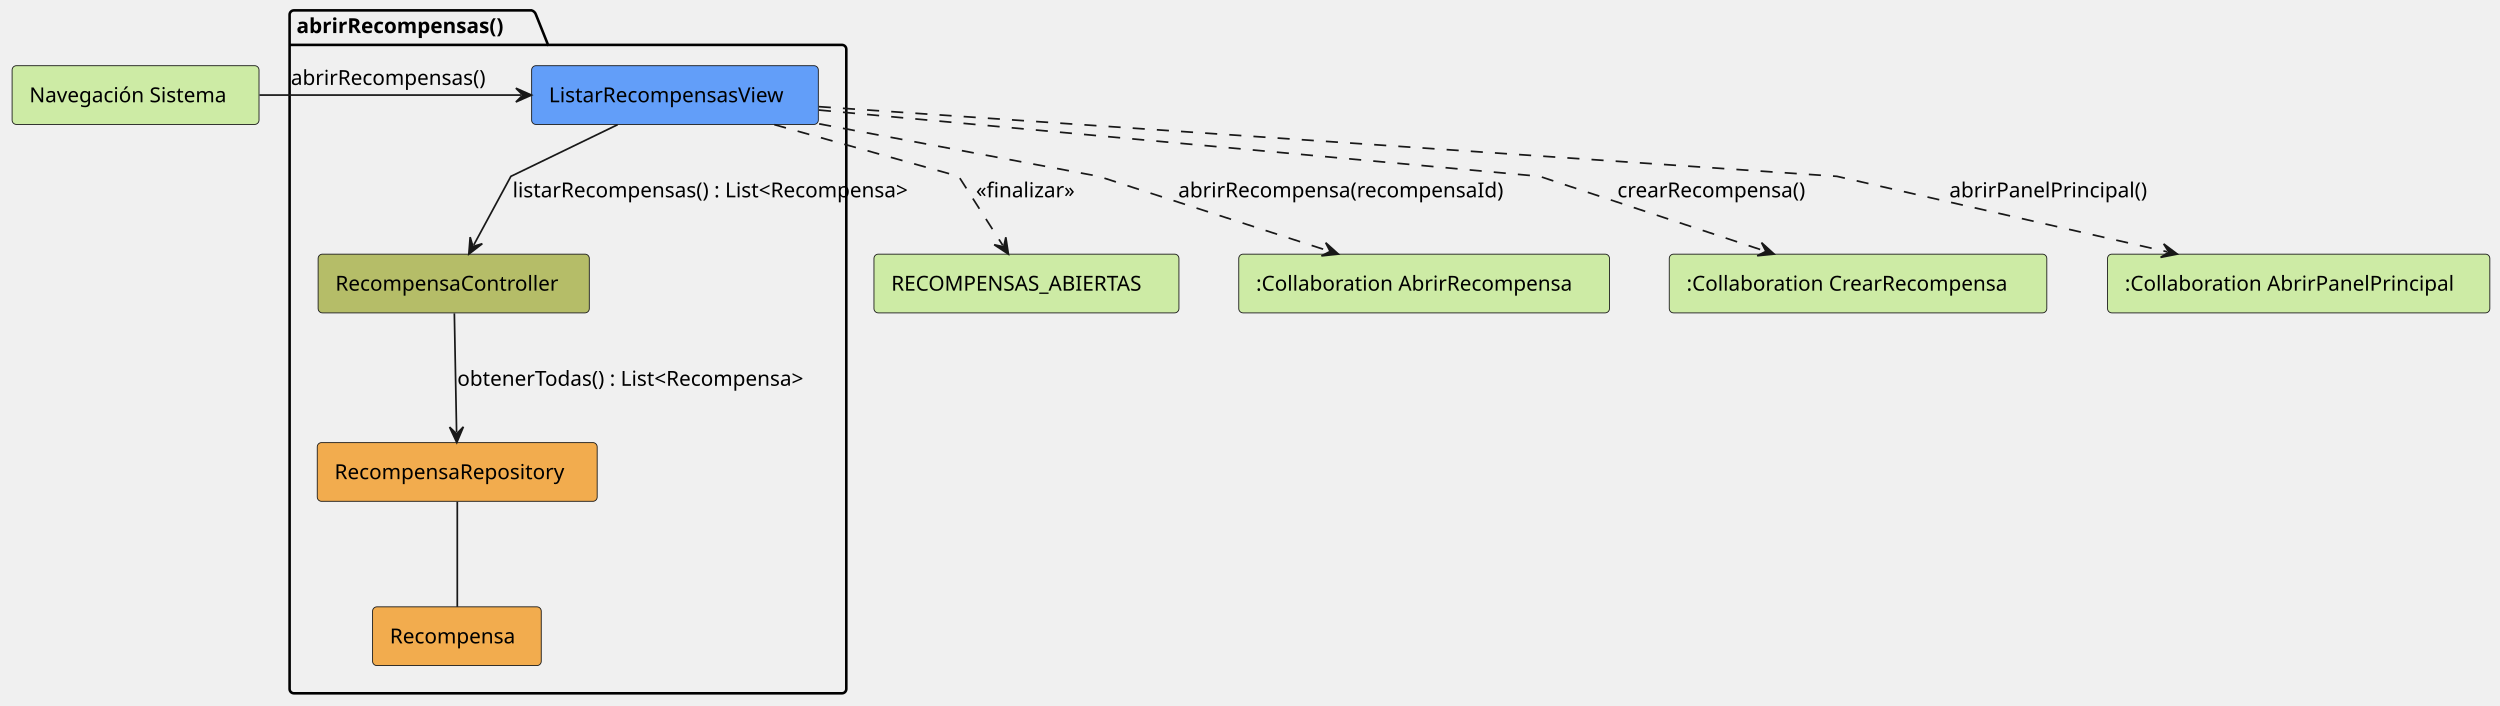
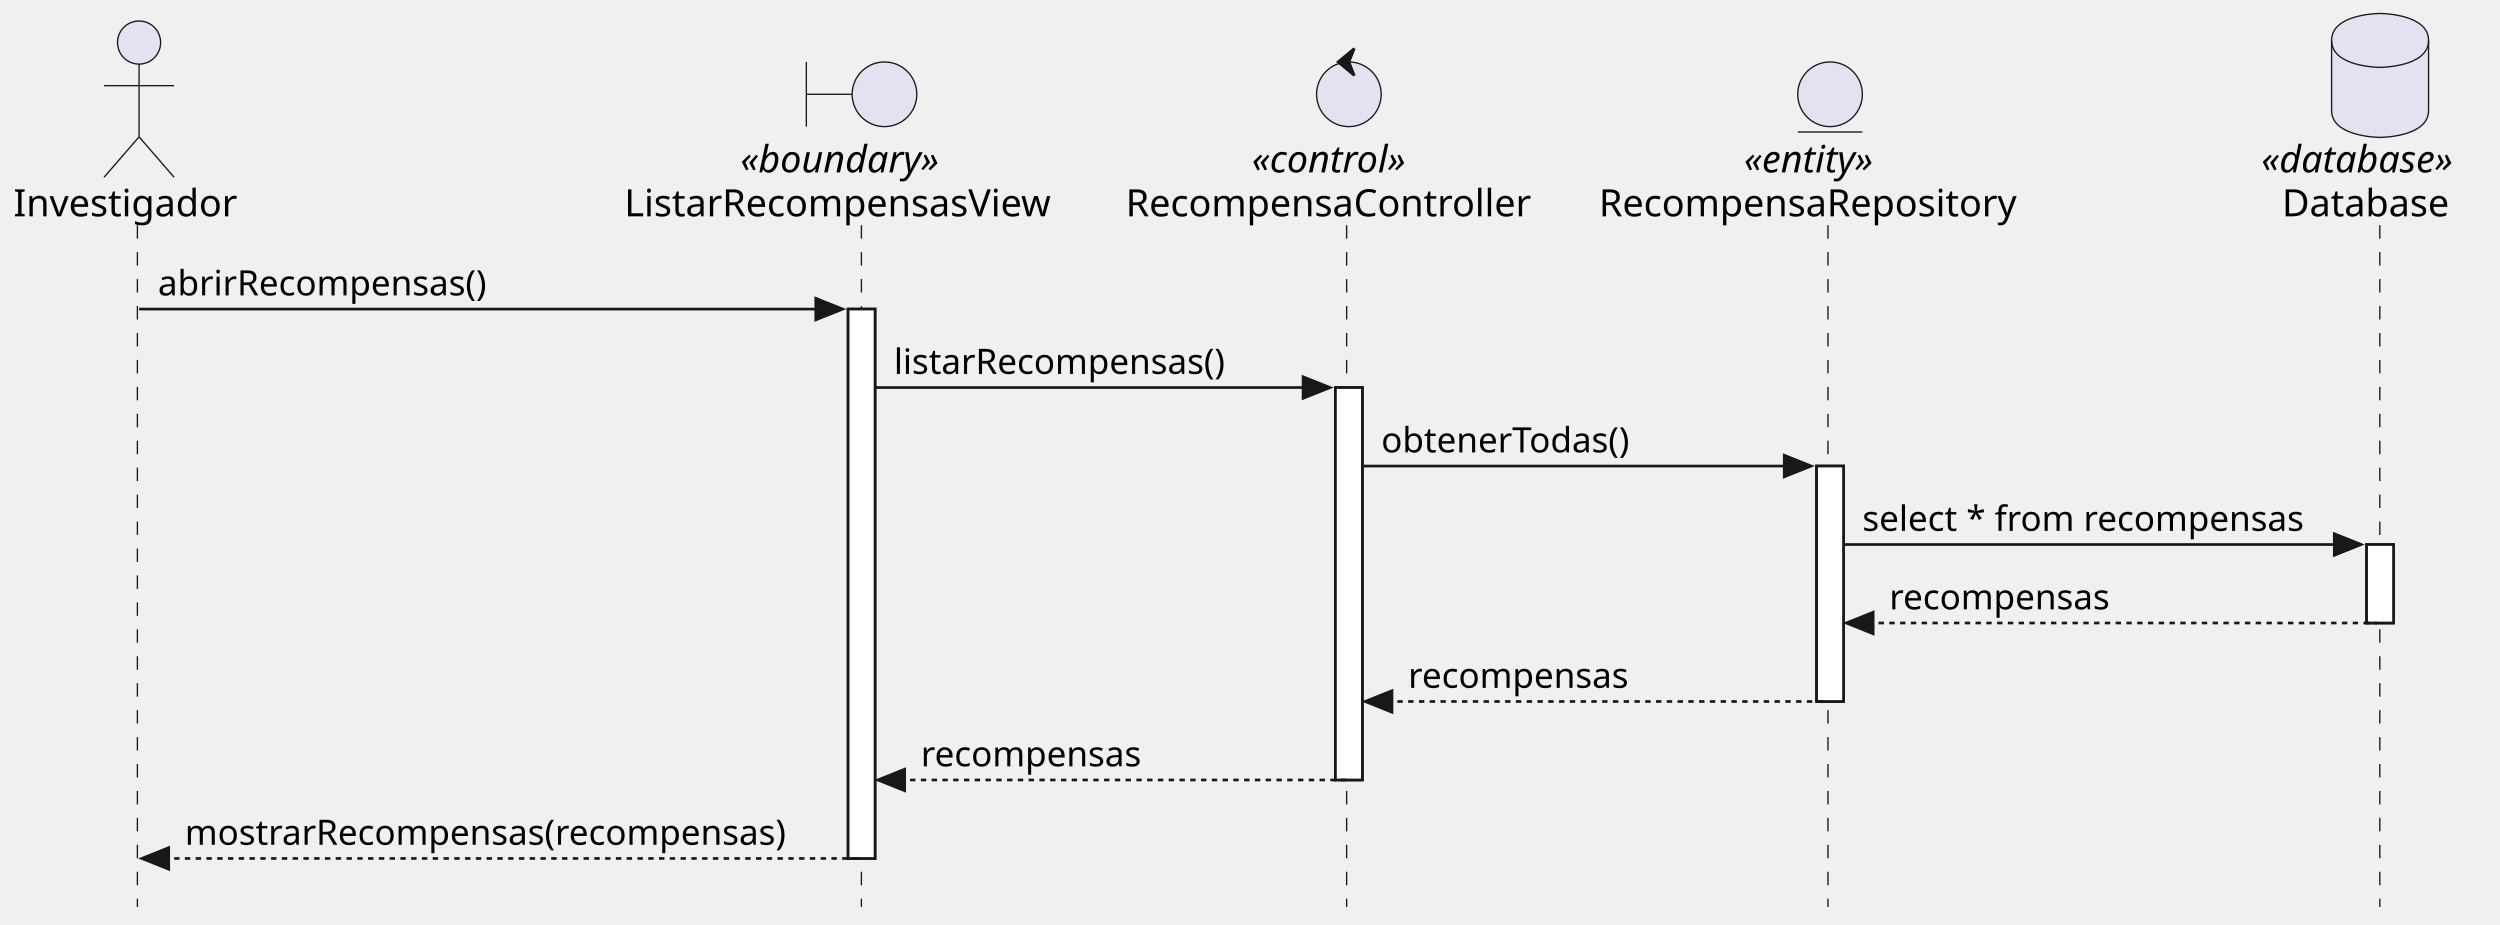
- <svg xmlns="http://www.w3.org/2000/svg" contentStyleType="text/css" data-diagram-type="DESCRIPTION" height="408px" preserveAspectRatio="none" style="width:1446px;height:408px;background:#FFFFFF;" version="1.1" viewBox="0 0 1446 408" width="1446px" zoomAndPan="magnify">
+ <svg xmlns="http://www.w3.org/2000/svg" contentStyleType="text/css" data-diagram-type="SEQUENCE" height="343px" preserveAspectRatio="none" style="width:928px;height:343px;background:#FFFFFF;" version="1.1" viewBox="0 0 928 343" width="928px" zoomAndPan="magnify">
  <defs />
  <g>
-     <g class="cluster" data-qualified-name="abrirRecompensas" data-source-line="10" id="ent0004">
-       <path d="M170,6 L307.5,6 A3.75,3.75 0 0 1 310,8.5 L317,25.969 L487,25.969 A2.5,2.5 0 0 1 489.5,28.469 L489.5,398.5 A2.5,2.5 0 0 1 487,401 L170,401 A2.5,2.5 0 0 1 167.5,398.5 L167.5,8.5 A2.5,2.5 0 0 1 170,6" fill="none" style="stroke:#000000;stroke-width:1.5;" />
-       <line style="stroke:#000000;stroke-width:1.5;" x1="167.5" x2="317" y1="25.969" y2="25.969" />
-       <text fill="#000000" font-family="sans-serif" font-size="12" font-weight="bold" lengthAdjust="spacing" textLength="136.5" x="171.5" y="19.139">abrirRecompensas()</text>
+     <g>
+       <rect fill="#FFFFFF" height="203.93" style="stroke:#181818;stroke-width:1;" width="10" x="314.816" y="114.727" />
    </g>
-     <g class="entity" data-qualified-name="abrirRecompensas.ListarRecompensasView" data-source-line="11" id="ent0005">
-       <rect fill="#629EF9" height="33.969" rx="2.5" ry="2.5" style="stroke:#181818;stroke-width:0.5;" width="165.816" x="307.5" y="38" />
-       <text fill="#000000" font-family="sans-serif" font-size="12" lengthAdjust="spacing" textLength="145.816" x="317.5" y="59.139">ListarRecompensasView</text>
+     <g>
+       <rect fill="#FFFFFF" height="145.664" style="stroke:#181818;stroke-width:1;" width="10" x="495.706" y="143.859" />
    </g>
-     <g class="entity" data-qualified-name="abrirRecompensas.RecompensaController" data-source-line="12" id="ent0006">
-       <rect fill="#B5BD68" height="33.969" rx="2.5" ry="2.5" style="stroke:#181818;stroke-width:0.5;" width="156.852" x="184" y="147" />
-       <text fill="#000000" font-family="sans-serif" font-size="12" lengthAdjust="spacing" textLength="136.852" x="194" y="168.139">RecompensaController</text>
+     <g>
+       <rect fill="#FFFFFF" height="87.398" style="stroke:#181818;stroke-width:1;" width="10" x="674.315" y="172.992" />
    </g>
-     <g class="entity" data-qualified-name="abrirRecompensas.RecompensaRepository" data-source-line="13" id="ent0007">
-       <rect fill="#F2AC4E" height="33.969" rx="2.5" ry="2.5" style="stroke:#181818;stroke-width:0.5;" width="161.908" x="183.5" y="256" />
-       <text fill="#000000" font-family="sans-serif" font-size="12" lengthAdjust="spacing" textLength="141.908" x="193.5" y="277.139">RecompensaRepository</text>
+     <g>
+       <rect fill="#FFFFFF" height="29.133" style="stroke:#181818;stroke-width:1;" width="10" x="878.485" y="202.125" />
    </g>
-     <g class="entity" data-qualified-name="abrirRecompensas.Recompensa" data-source-line="14" id="ent0008">
-       <rect fill="#F2AC4E" height="33.969" rx="2.5" ry="2.5" style="stroke:#181818;stroke-width:0.5;" width="97.561" x="215.5" y="351" />
-       <text fill="#000000" font-family="sans-serif" font-size="12" lengthAdjust="spacing" textLength="77.561" x="225.5" y="372.139">Recompensa</text>
+     <g class="participant-lifeline" data-entity-uid="part1" data-qualified-name="Investigador" id="part1-lifeline">
+       <g>
+         <rect fill="#000000" fill-opacity="0" height="253.062" width="8" x="47.623" y="83.594" />
+         <line style="stroke:#181818;stroke-width:0.5;stroke-dasharray:5,5;" x1="51" x2="51" y1="83.594" y2="336.656" />
+       </g>
    </g>
-     <g class="entity" data-qualified-name="NavegacionSistema" data-source-line="7" id="ent0002">
-       <rect fill="#CDEBA5" height="33.969" rx="2.5" ry="2.5" style="stroke:#181818;stroke-width:0.5;" width="142.812" x="7" y="38" />
-       <text fill="#000000" font-family="sans-serif" font-size="12" lengthAdjust="spacing" textLength="122.812" x="17" y="59.139">Navegación Sistema</text>
+     <g class="participant-lifeline" data-entity-uid="part2" data-qualified-name="ListarRecompensasView" id="part2-lifeline">
+       <g>
+         <rect fill="#000000" fill-opacity="0" height="253.062" width="8" x="315.816" y="83.594" />
+         <line style="stroke:#181818;stroke-width:0.5;stroke-dasharray:5,5;" x1="319.756" x2="319.756" y1="83.594" y2="336.656" />
+       </g>
    </g>
-     <g class="entity" data-qualified-name="RecompensasAbiertas" data-source-line="8" id="ent0003">
-       <rect fill="#CDEBA5" height="33.969" rx="2.5" ry="2.5" style="stroke:#181818;stroke-width:0.5;" width="176.393" x="505.5" y="147" />
-       <text fill="#000000" font-family="sans-serif" font-size="12" lengthAdjust="spacing" textLength="156.393" x="515.5" y="168.139">RECOMPENSAS_ABIERTAS</text>
+     <g class="participant-lifeline" data-entity-uid="part3" data-qualified-name="RecompensaController" id="part3-lifeline">
+       <g>
+         <rect fill="#000000" fill-opacity="0" height="253.062" width="8" x="496.706" y="83.594" />
+         <line style="stroke:#181818;stroke-width:0.5;stroke-dasharray:5,5;" x1="499.875" x2="499.875" y1="83.594" y2="336.656" />
+       </g>
    </g>
-     <g class="entity" data-qualified-name="AbrirRecompensa" data-source-line="17" id="ent0009">
-       <rect fill="#CDEBA5" height="33.969" rx="2.5" ry="2.5" style="stroke:#181818;stroke-width:0.5;" width="214.42" x="716.5" y="147" />
-       <text fill="#000000" font-family="sans-serif" font-size="12" lengthAdjust="spacing" textLength="194.42" x="726.5" y="168.139">:Collaboration AbrirRecompensa</text>
+     <g class="participant-lifeline" data-entity-uid="part4" data-qualified-name="RecompensaRepository" id="part4-lifeline">
+       <g>
+         <rect fill="#000000" fill-opacity="0" height="253.062" width="8" x="675.315" y="83.594" />
+         <line style="stroke:#181818;stroke-width:0.5;stroke-dasharray:5,5;" x1="678.536" x2="678.536" y1="83.594" y2="336.656" />
+       </g>
    </g>
-     <g class="entity" data-qualified-name="CrearRecompensa" data-source-line="18" id="ent0010">
-       <rect fill="#CDEBA5" height="33.969" rx="2.5" ry="2.5" style="stroke:#181818;stroke-width:0.5;" width="218.375" x="965.5" y="147" />
-       <text fill="#000000" font-family="sans-serif" font-size="12" lengthAdjust="spacing" textLength="198.375" x="975.5" y="168.139">:Collaboration CrearRecompensa</text>
+     <g class="participant-lifeline" data-entity-uid="part5" data-qualified-name="Database" id="part5-lifeline">
+       <g>
+         <rect fill="#000000" fill-opacity="0" height="253.062" width="8" x="879.485" y="83.594" />
+         <line style="stroke:#181818;stroke-width:0.5;stroke-dasharray:5,5;" x1="883.391" x2="883.391" y1="83.594" y2="336.656" />
+       </g>
    </g>
-     <g class="entity" data-qualified-name="AbrirPanelPrincipal" data-source-line="19" id="ent0011">
-       <rect fill="#CDEBA5" height="33.969" rx="2.5" ry="2.5" style="stroke:#181818;stroke-width:0.5;" width="221.117" x="1219" y="147" />
-       <text fill="#000000" font-family="sans-serif" font-size="12" lengthAdjust="spacing" textLength="201.117" x="1229" y="168.139">:Collaboration AbrirPanelPrincipal</text>
+     <g class="participant participant-head" data-entity-uid="part1" data-qualified-name="Investigador" id="part1-head">
+       <text fill="#000000" font-family="sans-serif" font-size="14" lengthAdjust="spacing" textLength="87.247" x="5" y="80.292">Investigador</text>
+       <ellipse cx="51.623" cy="15.797" fill="#E2E2F0" rx="8" ry="8" style="stroke:#181818;stroke-width:0.5;" />
+       <path d="M51.623,23.797 L51.623,50.797 M38.623,31.797 L64.624,31.797 M51.623,50.797 L38.623,65.797 M51.623,50.797 L64.624,65.797" fill="none" style="stroke:#181818;stroke-width:0.5;" />
    </g>
-     <g class="link" data-entity-1="ent0002" data-entity-2="ent0005" data-link-type="dependency" data-source-line="21" id="lnk12">
-       <path d="M150.08,55 C196.95,55 252.36,55 301.38,55" fill="none" id="NavegacionSistema-to-ListarRecompensasView" style="stroke:#181818;stroke-width:1;" />
-       <polygon fill="#181818" points="307.38,55,298.38,51,302.38,55,298.38,59,307.38,55" style="stroke:#181818;stroke-width:1;" />
-       <text fill="#000000" font-family="sans-serif" font-size="12" lengthAdjust="spacing" textLength="121.348" x="168.25" y="49.139">abrirRecompensas()</text>
+     <g class="participant participant-head" data-entity-uid="part2" data-qualified-name="ListarRecompensasView" id="part2-head">
+       <text fill="#000000" font-family="sans-serif" font-size="14" font-style="italic" lengthAdjust="spacing" textLength="83.986" x="274.823" y="63.995">«boundary»</text>
+       <text fill="#000000" font-family="sans-serif" font-size="14" lengthAdjust="spacing" textLength="170.119" x="231.756" y="80.292">ListarRecompensasView</text>
+       <path d="M299.316,23 L299.316,47 M299.316,35 L316.316,35" fill="none" style="stroke:#181818;stroke-width:0.5;" />
+       <ellipse cx="328.316" cy="35" fill="#E2E2F0" rx="12" ry="12" style="stroke:#181818;stroke-width:0.5;" />
    </g>
-     <g class="link" data-entity-1="ent0005" data-entity-2="ent0006" data-link-type="dependency" data-source-line="23" id="lnk13">
-       <path d="M357.27,72.09 C329.88,85.35 295.5,102 295.5,102 C295.5,102 283.806,123.623 274.026,141.693" fill="none" id="ListarRecompensasView-to-RecompensaController" style="stroke:#181818;stroke-width:1;" />
-       <polygon fill="#181818" points="271.17,146.97,278.972,140.959,273.55,142.573,271.936,137.151,271.17,146.97" style="stroke:#181818;stroke-width:1;" />
-       <text fill="#000000" font-family="sans-serif" font-size="12" lengthAdjust="spacing" textLength="253.406" x="296.5" y="114.139">listarRecompensas() : List&lt;Recompensa&gt;</text>
+     <g class="participant participant-head" data-entity-uid="part3" data-qualified-name="RecompensaController" id="part3-head">
+       <text fill="#000000" font-family="sans-serif" font-size="14" font-style="italic" lengthAdjust="spacing" textLength="66.117" x="464.647" y="63.995">«control»</text>
+       <text fill="#000000" font-family="sans-serif" font-size="14" lengthAdjust="spacing" textLength="159.66" x="417.875" y="80.292">RecompensaController</text>
+       <ellipse cx="500.706" cy="35" fill="#E2E2F0" rx="12" ry="12" style="stroke:#181818;stroke-width:0.5;" />
+       <polygon fill="#181818" points="496.706,23,502.706,18,500.706,23,502.706,28,496.706,23" style="stroke:#181818;stroke-width:1;" />
    </g>
-     <g class="link" data-entity-1="ent0006" data-entity-2="ent0007" data-link-type="dependency" data-source-line="24" id="lnk14">
-       <path d="M262.8,181.25 C263.18,201.48 263.707,229.811 264.087,249.951" fill="none" id="RecompensaController-to-RecompensaRepository" style="stroke:#181818;stroke-width:1;" />
-       <polygon fill="#181818" points="264.2,255.95,268.029,246.876,264.106,250.951,260.031,247.027,264.2,255.95" style="stroke:#181818;stroke-width:1;" />
-       <text fill="#000000" font-family="sans-serif" font-size="12" lengthAdjust="spacing" textLength="222.545" x="264.5" y="223.139">obtenerTodas() : List&lt;Recompensa&gt;</text>
+     <g class="participant participant-head" data-entity-uid="part4" data-qualified-name="RecompensaRepository" id="part4-head">
+       <text fill="#000000" font-family="sans-serif" font-size="14" font-style="italic" lengthAdjust="spacing" textLength="57.921" x="647.355" y="63.995">«entity»</text>
+       <text fill="#000000" font-family="sans-serif" font-size="14" lengthAdjust="spacing" textLength="165.56" x="593.536" y="80.292">RecompensaRepository</text>
+       <ellipse cx="679.315" cy="35" fill="#E2E2F0" rx="12" ry="12" style="stroke:#181818;stroke-width:0.5;" />
+       <line style="stroke:#181818;stroke-width:0.5;" x1="667.315" x2="691.315" y1="49" y2="49" />
    </g>
-     <g class="link" data-entity-1="ent0007" data-entity-2="ent0008" data-link-type="association" data-source-line="25" id="lnk15">
-       <path d="M264.5,290.2 C264.5,307.27 264.5,333.99 264.5,350.99" fill="none" id="RecompensaRepository-Recompensa" style="stroke:#181818;stroke-width:1;" />
+     <g class="participant participant-head" data-entity-uid="part5" data-qualified-name="Database" id="part5-head">
+       <text fill="#000000" font-family="sans-serif" font-size="14" font-style="italic" lengthAdjust="spacing" textLength="82.189" x="839.391" y="63.995">«database»</text>
+       <text fill="#000000" font-family="sans-serif" font-size="14" lengthAdjust="spacing" textLength="66.801" x="847.085" y="80.292">Database</text>
+       <path d="M865.485,15 C865.485,5 883.485,5 883.485,5 C883.485,5 901.485,5 901.485,15 L901.485,41 C901.485,51 883.485,51 883.485,51 C883.485,51 865.485,51 865.485,41 L865.485,15" fill="#E2E2F0" style="stroke:#181818;stroke-width:0.5;" />
+       <path d="M865.485,15 C865.485,25 883.485,25 883.485,25 C883.485,25 901.485,25 901.485,15" fill="none" style="stroke:#181818;stroke-width:0.5;" />
    </g>
-     <g class="link" data-entity-1="ent0005" data-entity-2="ent0009" data-link-type="dependency" data-source-line="27" id="lnk16">
-       <path d="M473.79,71.64 C544.81,84.97 635.5,102 635.5,102 C635.5,102 712.693,127.049 768.403,145.119" fill="none" id="ListarRecompensasView-to-AbrirRecompensa" style="stroke:#181818;stroke-width:1;stroke-dasharray:7,7;" />
-       <polygon fill="#181818" points="774.11,146.97,766.783,140.388,769.354,145.427,764.315,147.998,774.11,146.97" style="stroke:#181818;stroke-width:1;" />
-       <text fill="#000000" font-family="sans-serif" font-size="12" lengthAdjust="spacing" textLength="200.408" x="681.5" y="114.139">abrirRecompensa(recompensaId)</text>
+     <g>
+       <rect fill="#FFFFFF" height="203.93" style="stroke:#181818;stroke-width:1;" width="10" x="314.816" y="114.727" />
    </g>
-     <g class="link" data-entity-1="ent0005" data-entity-2="ent0010" data-link-type="dependency" data-source-line="28" id="lnk17">
-       <path d="M473.63,63.65 C615.8,76.73 890.5,102 890.5,102 C890.5,102 965.945,127.012 1020.465,145.082" fill="none" id="ListarRecompensasView-to-CrearRecompensa" style="stroke:#181818;stroke-width:1;stroke-dasharray:7,7;" />
-       <polygon fill="#181818" points="1026.16,146.97,1018.875,140.342,1021.414,145.397,1016.359,147.935,1026.16,146.97" style="stroke:#181818;stroke-width:1;" />
-       <text fill="#000000" font-family="sans-serif" font-size="12" lengthAdjust="spacing" textLength="118.125" x="935.5" y="114.139">crearRecompensa()</text>
+     <g>
+       <rect fill="#FFFFFF" height="145.664" style="stroke:#181818;stroke-width:1;" width="10" x="495.706" y="143.859" />
    </g>
-     <g class="link" data-entity-1="ent0005" data-entity-2="ent0011" data-link-type="dependency" data-source-line="29" id="lnk18">
-       <path d="M473.57,61.69 C653.37,73.99 1062.5,102 1062.5,102 C1062.5,102 1174.391,127.564 1253.501,145.634" fill="none" id="ListarRecompensasView-to-AbrirPanelPrincipal" style="stroke:#181818;stroke-width:1;stroke-dasharray:7,7;" />
-       <polygon fill="#181818" points="1259.35,146.97,1251.467,141.066,1254.476,145.857,1249.685,148.865,1259.35,146.97" style="stroke:#181818;stroke-width:1;" />
-       <text fill="#000000" font-family="sans-serif" font-size="12" lengthAdjust="spacing" textLength="121.793" x="1127.5" y="114.139">abrirPanelPrincipal()</text>
+     <g>
+       <rect fill="#FFFFFF" height="87.398" style="stroke:#181818;stroke-width:1;" width="10" x="674.315" y="172.992" />
    </g>
-     <g class="link" data-entity-1="ent0005" data-entity-2="ent0003" data-link-type="dependency" data-source-line="31" id="lnk19">
-       <path d="M447.86,72.09 C495.15,85.35 554.5,102 554.5,102 C554.5,102 568.469,123.844 580.019,141.915" fill="none" id="ListarRecompensasView-to-RecompensasAbiertas" style="stroke:#181818;stroke-width:1;stroke-dasharray:7,7;" />
-       <polygon fill="#181818" points="583.25,146.97,581.773,137.232,580.557,142.757,575.033,141.541,583.25,146.97" style="stroke:#181818;stroke-width:1;" />
-       <text fill="#000000" font-family="sans-serif" font-size="12" lengthAdjust="spacing" textLength="62.455" x="564.5" y="114.139">«finalizar»</text>
+     <g>
+       <rect fill="#FFFFFF" height="29.133" style="stroke:#181818;stroke-width:1;" width="10" x="878.485" y="202.125" />
+     </g>
+     <g class="message" data-entity-1="part1" data-entity-2="part2" id="msg1">
+       <polygon fill="#181818" points="302.816,110.727,312.816,114.727,302.816,118.727" style="stroke:#181818;stroke-width:1;" />
+       <line style="stroke:#181818;stroke-width:1;" x1="51.623" x2="308.816" y1="114.727" y2="114.727" />
+       <text fill="#000000" font-family="sans-serif" font-size="13" lengthAdjust="spacing" textLength="131.46" x="58.623" y="109.661">abrirRecompensas()</text>
+     </g>
+     <g class="message" data-entity-1="part2" data-entity-2="part3" id="msg2">
+       <polygon fill="#181818" points="483.706,139.859,493.706,143.859,483.706,147.859" style="stroke:#181818;stroke-width:1;" />
+       <line style="stroke:#181818;stroke-width:1;" x1="324.816" x2="489.706" y1="143.859" y2="143.859" />
+       <text fill="#000000" font-family="sans-serif" font-size="13" lengthAdjust="spacing" textLength="133.345" x="331.816" y="138.793">listarRecompensas()</text>
+     </g>
+     <g class="message" data-entity-1="part3" data-entity-2="part4" id="msg3">
+       <polygon fill="#181818" points="662.315,168.992,672.315,172.992,662.315,176.992" style="stroke:#181818;stroke-width:1;" />
+       <line style="stroke:#181818;stroke-width:1;" x1="505.706" x2="668.315" y1="172.992" y2="172.992" />
+       <text fill="#000000" font-family="sans-serif" font-size="13" lengthAdjust="spacing" textLength="99.912" x="512.706" y="167.926">obtenerTodas()</text>
+     </g>
+     <g class="message" data-entity-1="part4" data-entity-2="part5" id="msg4">
+       <polygon fill="#181818" points="866.485,198.125,876.485,202.125,866.485,206.125" style="stroke:#181818;stroke-width:1;" />
+       <line style="stroke:#181818;stroke-width:1;" x1="684.315" x2="872.485" y1="202.125" y2="202.125" />
+       <text fill="#000000" font-family="sans-serif" font-size="13" lengthAdjust="spacing" textLength="175.17" x="691.315" y="197.059">select * from recompensas</text>
+     </g>
+     <g class="message" data-entity-1="part5" data-entity-2="part4" id="msg5">
+       <polygon fill="#181818" points="695.315,227.258,685.315,231.258,695.315,235.258" style="stroke:#181818;stroke-width:1;" />
+       <line style="stroke:#181818;stroke-width:1;stroke-dasharray:2,2;" x1="689.315" x2="882.485" y1="231.258" y2="231.258" />
+       <text fill="#000000" font-family="sans-serif" font-size="13" lengthAdjust="spacing" textLength="87.109" x="701.315" y="226.192">recompensas</text>
+     </g>
+     <g class="message" data-entity-1="part4" data-entity-2="part3" id="msg6">
+       <polygon fill="#181818" points="516.706,256.391,506.706,260.391,516.706,264.391" style="stroke:#181818;stroke-width:1;" />
+       <line style="stroke:#181818;stroke-width:1;stroke-dasharray:2,2;" x1="510.706" x2="678.315" y1="260.391" y2="260.391" />
+       <text fill="#000000" font-family="sans-serif" font-size="13" lengthAdjust="spacing" textLength="87.109" x="522.706" y="255.325">recompensas</text>
+     </g>
+     <g class="message" data-entity-1="part3" data-entity-2="part2" id="msg7">
+       <polygon fill="#181818" points="335.816,285.523,325.816,289.523,335.816,293.523" style="stroke:#181818;stroke-width:1;" />
+       <line style="stroke:#181818;stroke-width:1;stroke-dasharray:2,2;" x1="329.816" x2="499.706" y1="289.523" y2="289.523" />
+       <text fill="#000000" font-family="sans-serif" font-size="13" lengthAdjust="spacing" textLength="87.109" x="341.816" y="284.457">recompensas</text>
+     </g>
+     <g class="message" data-entity-1="part2" data-entity-2="part1" id="msg8">
+       <polygon fill="#181818" points="62.623,314.656,52.623,318.656,62.623,322.656" style="stroke:#181818;stroke-width:1;" />
+       <line style="stroke:#181818;stroke-width:1;stroke-dasharray:2,2;" x1="56.623" x2="318.816" y1="318.656" y2="318.656" />
+       <text fill="#000000" font-family="sans-serif" font-size="13" lengthAdjust="spacing" textLength="239.192" x="68.624" y="313.59">mostrarRecompensas(recompensas)</text>
    </g>
  </g>
</svg>
